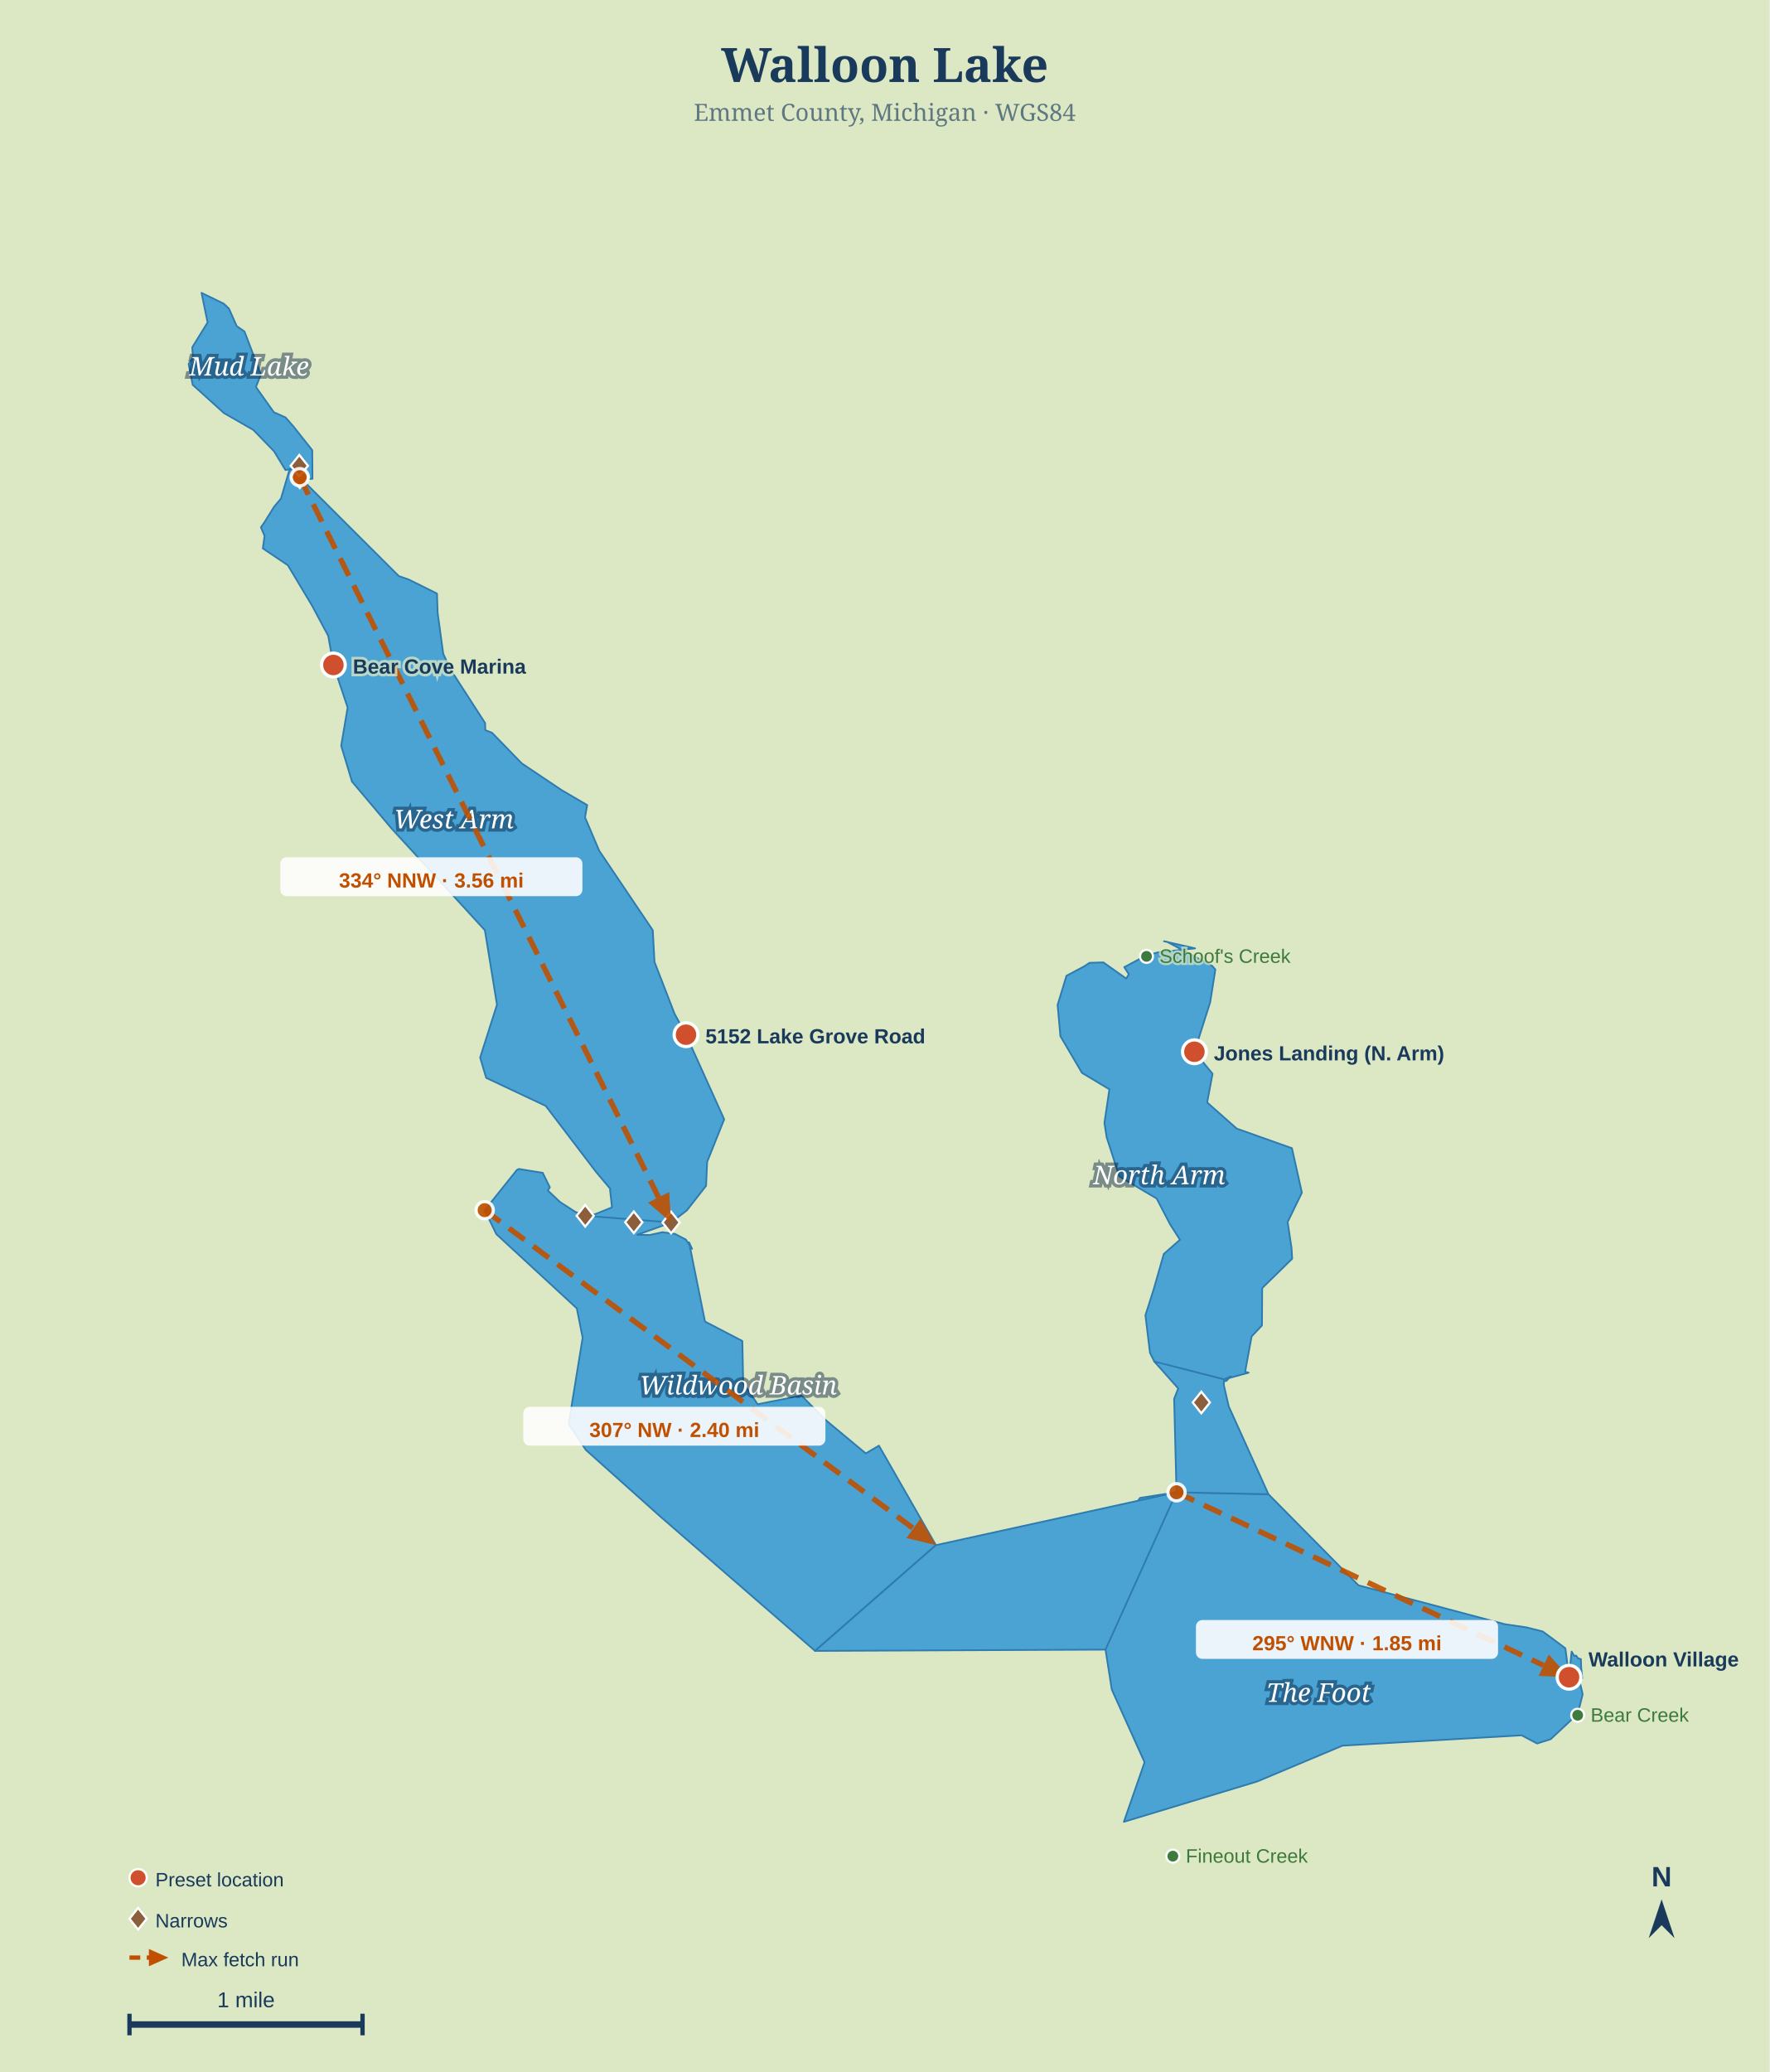
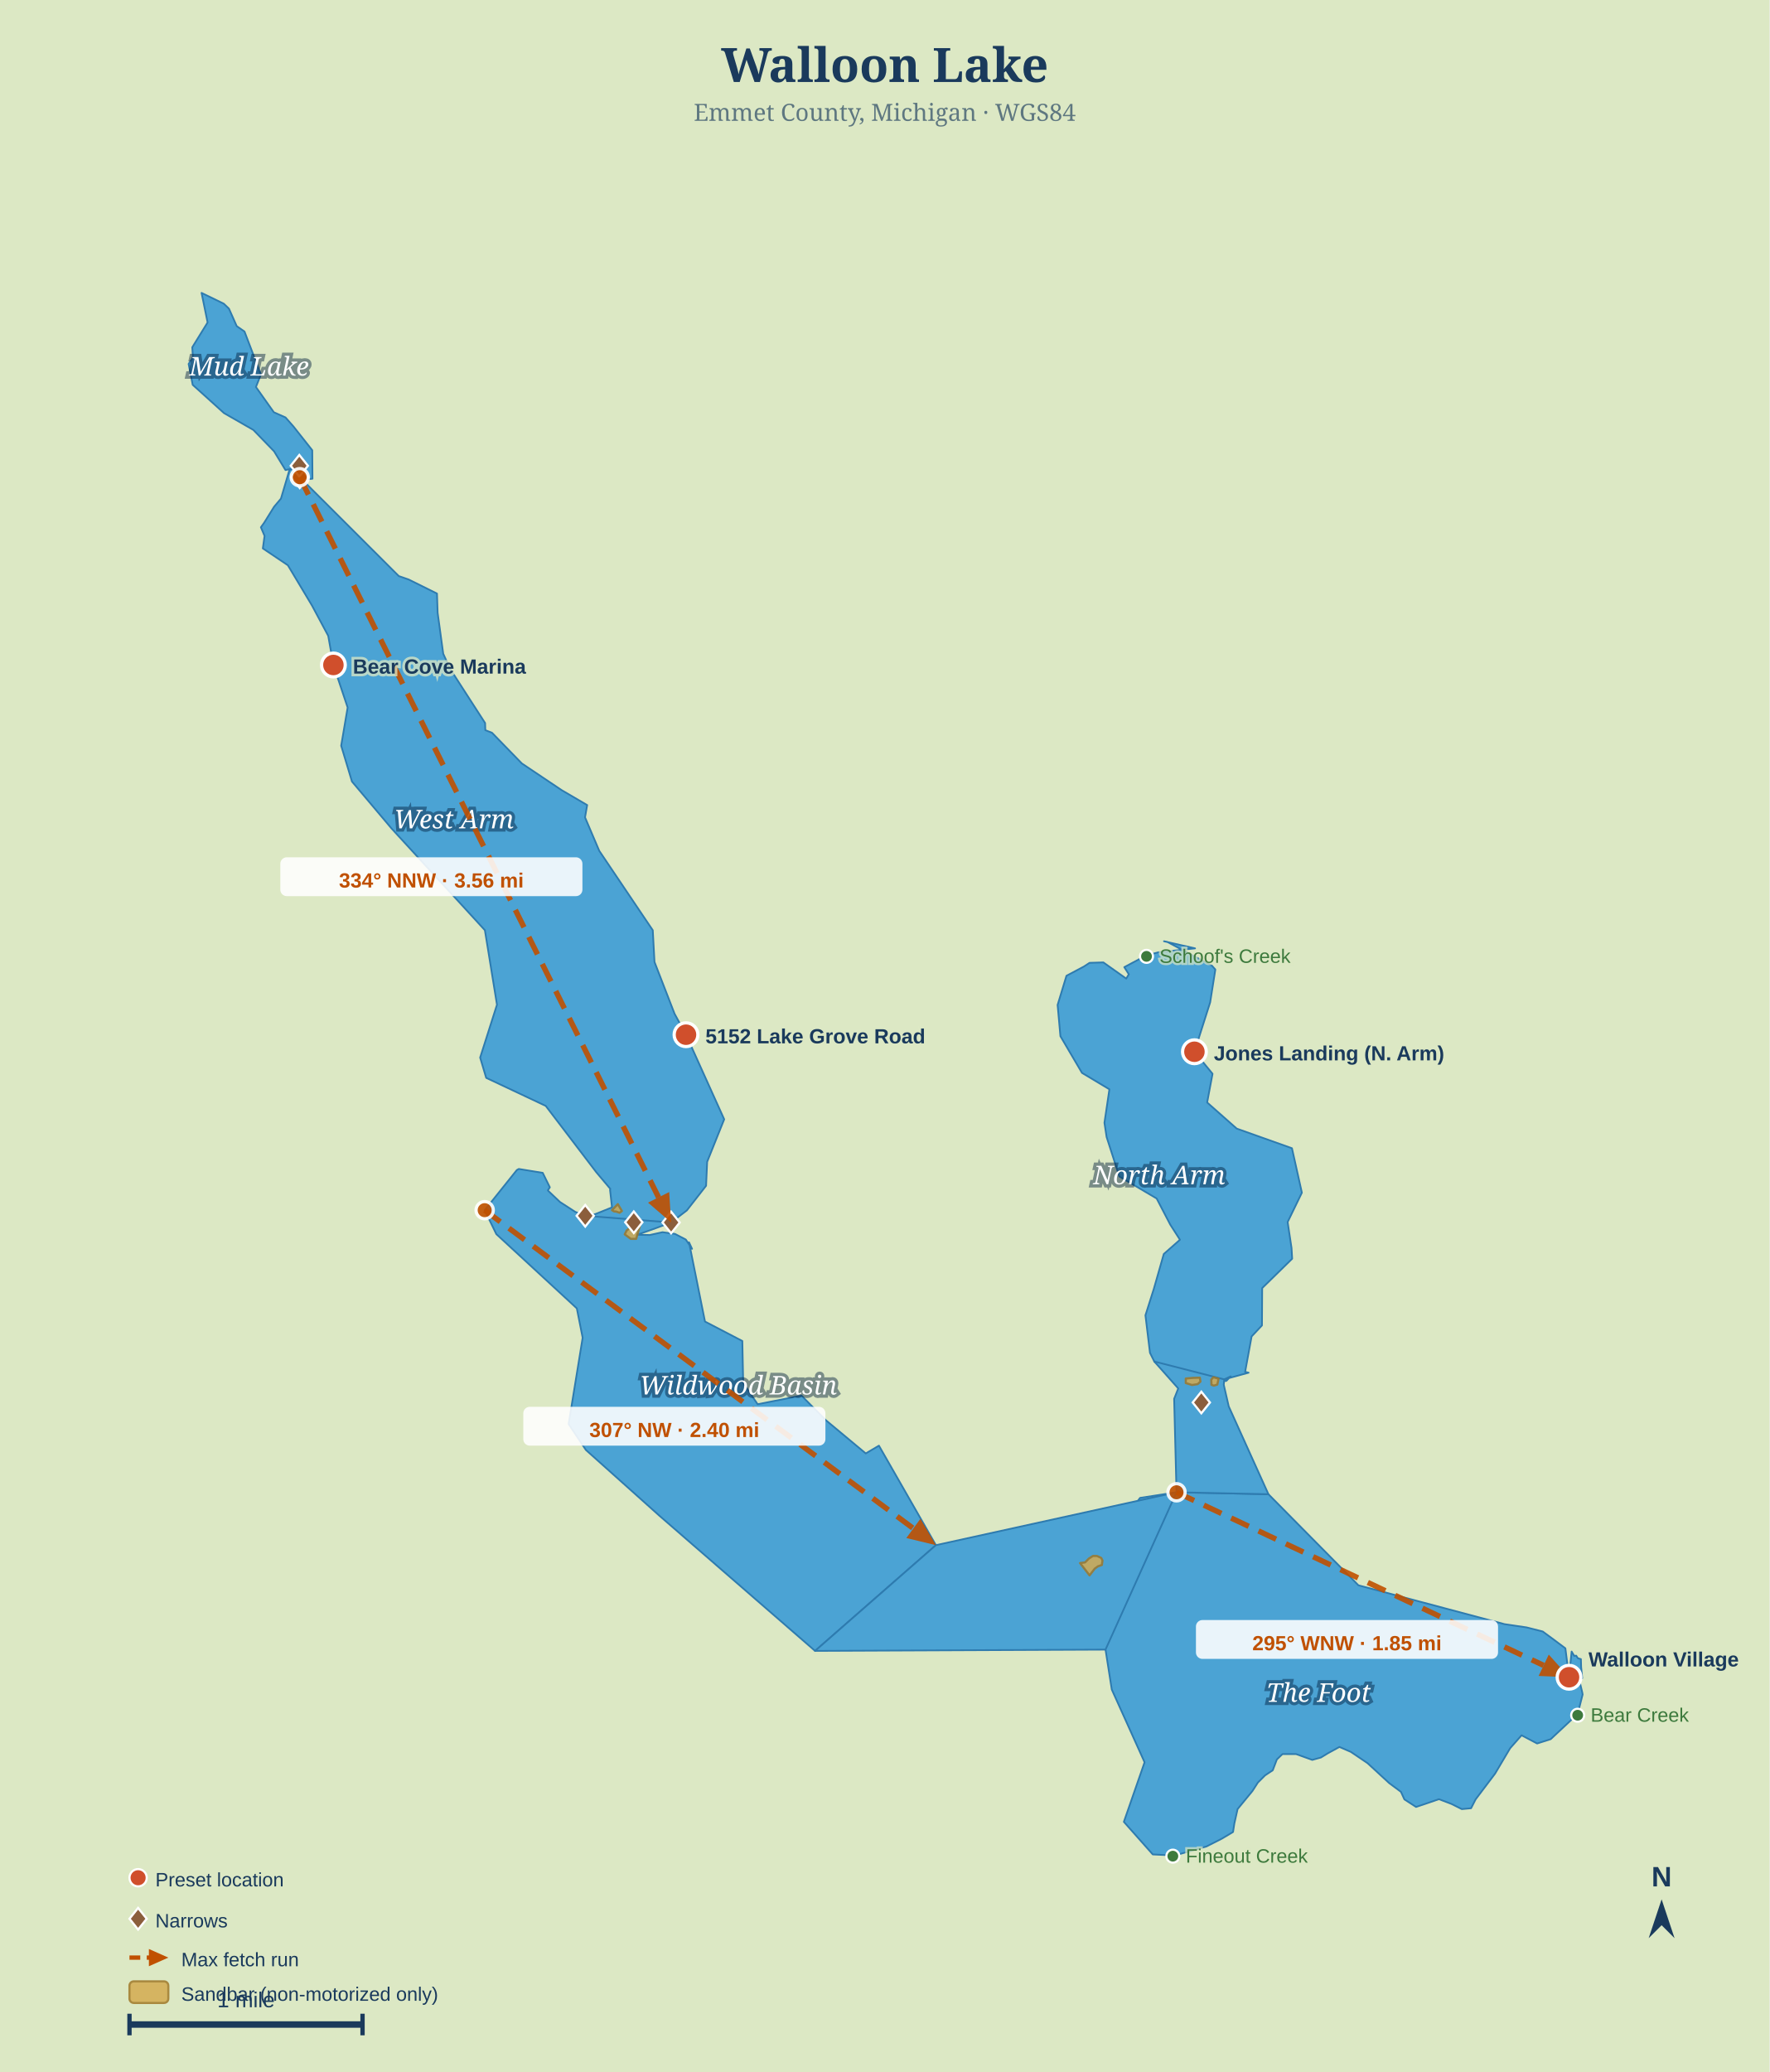
<svg xmlns="http://www.w3.org/2000/svg" width="820" height="960" viewBox="0 0 820 960">
  <rect width="820" height="960" fill="#dce8c4" />
  <polygon id="mud_lake" points="141.2,222.2 144.8,221.8 144.7,208.6 136.0,197.6 132.3,193.4 126.9,191.0 118.6,179.3 120.9,173.5 113.3,153.6 109.7,151.1 106.1,143.0 103.7,140.7 93.4,135.7 96.2,149.4 89.1,160.9 89.4,165.7 87.4,168.6 89.3,178.3 103.8,191.4 117.4,199.2 127.0,209.1 132.3,217.8 138.6,216.4 134.9,219.0" fill="#4BA3D4" stroke="#2E7BAF" stroke-width="0.8" stroke-linejoin="round" />
  <polygon id="west_arm" points="311.0,566.4 318.3,560.8 327.2,549.4 327.7,538.3 335.6,518.6 317.9,479.4 312.6,469.7 303.3,445.7 302.5,431.0 277.7,394.2 271.1,378.7 272.1,373.0 260.3,366.1 241.8,353.7 228.0,339.5 224.9,338.3 224.8,335.0 208.6,309.9 205.4,302.9 202.8,283.9 202.5,275.0 189.4,268.5 184.8,266.9 138.9,221.1 138.7,215.8 134.1,217.8 130.2,231.0 127.0,234.8 122.4,242.2 120.9,244.3 122.6,248.3 121.8,254.1 133.4,261.9 144.6,280.6 152.1,294.6 154.5,308.1 161.1,327.8 158.1,345.5 163.1,362.1 181.4,383.8 224.7,431.0 230.3,465.5 222.5,490.0 225.3,499.4 252.9,512.4 276.3,543.1 282.8,550.8 282.7,551.3 283.6,559.4 275.9,562.5 271.6,563.5 271.2,563.3 293.7,566.3" fill="#4BA3D4" stroke="#2E7BAF" stroke-width="0.8" stroke-linejoin="round" />
  <polygon id="north_arm" points="540.9,436.4 539.4,436.1 553.8,439.4 536.9,441.2 531.1,442.7 521.0,448.1 523.1,451.4 521.9,453.4 511.3,445.9 504.9,446.1 502.3,447.8 494.2,452.1 490.1,465.6 491.4,480.1 501.4,497.1 514.1,504.7 511.8,520.2 512.8,526.8 518.7,545.1 536.0,555.3 542.3,567.4 546.8,574.4 539.3,581.0 534.7,597.1 530.8,609.4 532.9,626.8 534.9,630.8 539.5,634.7 544.7,638.3 549.7,640.4 556.7,649.8 563.9,640.3 568.3,639.8 570.3,637.7 567.3,639.1 578.6,636.0 577.0,635.6 580.0,619.2 584.8,614.1 584.9,596.8 598.8,583.2 598.5,578.2 596.7,566.2 603.3,552.6 598.7,532.0 573.1,522.9 559.4,510.8 561.9,497.5 553.5,487.3 560.8,464.4 563.2,449.2 561.6,447.4" fill="#4BA3D4" stroke="#2E7BAF" stroke-width="0.8" stroke-linejoin="round" />
-   <polygon id="the_foot" points="727.1,777.1 725.4,763.7 721.0,760.4 714.9,755.9 707.4,754.0 697.2,752.5 629.5,734.5 587.8,692.3 545.2,691.4 528.3,694.0 503.9,726.8 500.9,744.9 512.3,764.3 515.2,782.8 530.4,816.5 520.8,844.1 582.6,825.4 622.1,808.8 705.1,804.0 712.3,807.8 718.6,805.8 731.1,794.1 733.4,785.1 733.2,784.0 731.8,778.3 733.2,777.5 732.7,772.3 732.6,768.7 731.2,768.3 730.4,767.1 729.5,767.2 728.3,765.2" fill="#4BA3D4" stroke="#2E7BAF" stroke-width="0.8" stroke-linejoin="round" />
+   <polygon id="the_foot" points="727.1,777.1 725.4,763.7 721.0,760.4 714.9,755.9 707.4,754.0 697.2,752.5 629.5,734.5 587.8,692.3 545.2,691.4 528.3,694.0 503.9,726.8 500.9,744.9 512.3,764.3 515.2,782.8 530.4,816.5 520.8,844.1 534.2,859.2 544.3,859.7 559.1,855.5 566.2,851.9 571.4,848.8 572.0,844.9 573.5,838.2 580.4,829.8 582.9,825.9 586.2,822.6 589.8,820.2 591.7,815.2 594.3,812.7 600.6,812.7 608.1,815.4 612.1,814.3 615.4,812.3 620.7,809.4 626.0,811.7 633.7,816.9 643.8,826.2 649.2,830.2 650.8,833.7 656.2,837.2 660.4,835.8 666.8,833.6 672.6,835.8 677.4,838.2 681.7,837.8 683.8,833.7 692.8,821.8 699.8,810.0 705.1,804.0 712.3,807.8 718.6,805.8 731.1,794.1 733.4,785.1 733.2,784.0 731.8,778.3 733.2,777.5 732.7,772.3 732.6,768.7 731.2,768.3 730.4,767.1 729.5,767.2 728.3,765.2" fill="#4BA3D4" stroke="#2E7BAF" stroke-width="0.8" stroke-linejoin="round" />
  <polygon id="wildwood" points="311.0,566.4 304.0,569.0 295.3,572.1 301.1,572.2 307.0,570.9 312.8,571.7 317.8,574.3 320.7,578.6 319.3,575.6 326.7,612.3 344.0,621.3 344.4,640.9 351.1,650.6 371.4,646.6 382.7,658.0 401.2,673.4 407.3,669.8 433.7,715.9 377.7,764.9 305.6,702.3 271.5,671.8 263.5,659.8 270.0,619.8 267.3,606.2 230.0,571.8 224.6,560.7 239.5,542.1 240.4,541.6 251.5,543.4 254.8,550.1 253.9,551.5 254.0,551.7 259.5,556.9 266.6,561.5 271.2,563.3" fill="#4BA3D4" stroke="#2E7BAF" stroke-width="0.8" stroke-linejoin="round" />
  <polygon id="channel" points="377.7,764.9 512.3,764.3 545.2,691.4 433.7,715.9" fill="#4BA3D4" stroke="#2E7BAF" stroke-width="0.8" stroke-linejoin="round" />
  <polygon id="na_foot_connector" points="534.9,630.8 546.0,643.3 544.1,648.1 545.2,691.4 587.8,692.3 569.4,651.6 567.1,641.6 567.3,639.1" fill="#4BA3D4" stroke="#2E7BAF" stroke-width="0.8" stroke-linejoin="round" />
  <text x="115.4" y="174.0" font-family="Georgia, serif" font-size="12" font-style="italic" fill="white" stroke="rgba(0,30,60,0.45)" stroke-width="3" paint-order="stroke" text-anchor="middle">Mud Lake</text>
  <text x="210.3" y="383.8" font-family="Georgia, serif" font-size="12" font-style="italic" fill="white" stroke="rgba(0,30,60,0.45)" stroke-width="3" paint-order="stroke" text-anchor="middle">West Arm</text>
  <text x="537.2" y="548.7" font-family="Georgia, serif" font-size="12" font-style="italic" fill="white" stroke="rgba(0,30,60,0.45)" stroke-width="3" paint-order="stroke" text-anchor="middle">North Arm</text>
  <text x="611.0" y="788.5" font-family="Georgia, serif" font-size="12" font-style="italic" fill="white" stroke="rgba(0,30,60,0.45)" stroke-width="3" paint-order="stroke" text-anchor="middle">The Foot</text>
  <text x="342.1" y="646.1" font-family="Georgia, serif" font-size="12" font-style="italic" fill="white" stroke="rgba(0,30,60,0.45)" stroke-width="3" paint-order="stroke" text-anchor="middle">Wildwood Basin</text>
+   <polygon id="na_narrows_west_sandbar" points="549.5,638.7 552.8,638.4 556.0,638.3 556.3,640.1 555.0,641.3 552.4,641.7 549.5,640.8" fill="#D4AA50" stroke="#A07828" stroke-width="1" stroke-linejoin="round" opacity="0.85" />
+   <polygon id="na_narrows_east_sandbar" points="564.7,638.8 562.3,638.1 561.3,639.2 561.4,641.6 562.5,642.0 564.1,641.5" fill="#D4AA50" stroke="#A07828" stroke-width="1" stroke-linejoin="round" opacity="0.85" />
+   <polygon id="wa_narrows_west_sandbar" points="286.3,557.9 288.2,561.1 287.1,561.9 285.4,561.3 284.6,561.3 283.6,560.7" fill="#D4AA50" stroke="#A07828" stroke-width="1" stroke-linejoin="round" opacity="0.85" />
+   <polygon id="wa_narrows_east_sandbar" points="297.1,565.9 292.9,568.1 290.4,570.1 289.5,571.9 292.3,574.0 294.8,574.0" fill="#D4AA50" stroke="#A07828" stroke-width="1" stroke-linejoin="round" opacity="0.85" />
+   <polygon id="randall_point_sandbar" points="500.5,724.2 502.8,723.9 504.6,722.1 506.5,720.9 508.3,720.9 510.3,721.8 510.9,723.0 510.6,725.1 508.8,725.7 507.3,726.8 504.9,729.9" fill="#D4AA50" stroke="#A07828" stroke-width="1" stroke-linejoin="round" opacity="0.85" />
  <polygon points="311.0,561.4 315.0,566.4 311.0,571.4 307.0,566.4" fill="#8B5E3C" stroke="white" stroke-width="1" />
  <polygon points="271.2,558.3 275.2,563.3 271.2,568.3 267.2,563.3" fill="#8B5E3C" stroke="white" stroke-width="1" />
  <polygon points="556.7,644.8 560.7,649.8 556.7,654.8 552.7,649.8" fill="#8B5E3C" stroke="white" stroke-width="1" />
  <polygon points="138.9,216.1 142.9,221.1 138.9,226.1 134.9,221.1" fill="#8B5E3C" stroke="white" stroke-width="1" />
  <polygon points="138.7,210.8 142.7,215.8 138.7,220.8 134.7,215.8" fill="#8B5E3C" stroke="white" stroke-width="1" />
  <polygon points="293.7,561.3 297.7,566.3 293.7,571.3 289.7,566.3" fill="#8B5E3C" stroke="white" stroke-width="1" />
  <line x1="138.9" y1="221.1" x2="305.2" y2="554.8" stroke="#C05000" stroke-width="2.5" stroke-dasharray="9,5" opacity="0.9" />
  <polygon points="311.0,566.4 300.3,557.2 310.1,552.3" fill="#C05000" opacity="0.9" />
  <circle cx="138.9" cy="221.1" r="4" fill="#C05000" stroke="white" stroke-width="1.5" opacity="0.9" />
  <rect x="129.9" y="397.2" width="140" height="18" rx="3" fill="white" opacity="0.88" />
  <text x="199.9" y="411.2" text-anchor="middle" font-family="Arial, sans-serif" font-size="9.5" font-weight="bold" fill="#C05000">334° NNW  ·  3.56 mi</text>
  <line x1="224.6" y1="560.7" x2="423.3" y2="708.2" stroke="#C05000" stroke-width="2.5" stroke-dasharray="9,5" opacity="0.9" />
  <polygon points="433.7,715.9 420.0,712.6 426.5,703.7" fill="#C05000" opacity="0.9" />
  <circle cx="224.6" cy="560.7" r="4" fill="#C05000" stroke="white" stroke-width="1.5" opacity="0.9" />
  <rect x="242.5" y="651.8" width="140" height="18" rx="3" fill="white" opacity="0.88" />
  <text x="312.5" y="665.8" text-anchor="middle" font-family="Arial, sans-serif" font-size="9.5" font-weight="bold" fill="#C05000">307° NW  ·  2.40 mi</text>
  <line x1="545.2" y1="691.4" x2="715.3" y2="771.6" stroke="#C05000" stroke-width="2.5" stroke-dasharray="9,5" opacity="0.9" />
  <polygon points="727.1,777.1 713.0,776.5 717.7,766.6" fill="#C05000" opacity="0.9" />
  <circle cx="545.2" cy="691.4" r="4" fill="#C05000" stroke="white" stroke-width="1.5" opacity="0.9" />
  <rect x="554.2" y="750.6" width="140" height="18" rx="3" fill="white" opacity="0.88" />
  <text x="624.2" y="764.6" text-anchor="middle" font-family="Arial, sans-serif" font-size="9.5" font-weight="bold" fill="#C05000">295° WNW  ·  1.85 mi</text>
  <circle cx="317.9" cy="479.4" r="5.5" fill="#d04f2c" stroke="white" stroke-width="1.5" />
  <text x="326.9" y="483.4" font-family="Arial, sans-serif" font-size="9.5" font-weight="bold" fill="#1a3a5c" stroke="rgba(220,232,196,0.75)" stroke-width="2.5" paint-order="stroke">5152 Lake Grove Road</text>
  <circle cx="154.5" cy="308.1" r="5.5" fill="#d04f2c" stroke="white" stroke-width="1.5" />
  <text x="163.5" y="312.1" font-family="Arial, sans-serif" font-size="9.5" font-weight="bold" fill="#1a3a5c" stroke="rgba(220,232,196,0.75)" stroke-width="2.5" paint-order="stroke">Bear Cove Marina</text>
  <circle cx="727.1" cy="777.1" r="5.5" fill="#d04f2c" stroke="white" stroke-width="1.5" />
  <text x="736.1" y="772.1" font-family="Arial, sans-serif" font-size="9.5" font-weight="bold" fill="#1a3a5c" stroke="rgba(220,232,196,0.75)" stroke-width="2.5" paint-order="stroke">Walloon Village</text>
  <circle cx="553.5" cy="487.3" r="5.5" fill="#d04f2c" stroke="white" stroke-width="1.5" />
  <text x="562.5" y="491.3" font-family="Arial, sans-serif" font-size="9.5" font-weight="bold" fill="#1a3a5c" stroke="rgba(220,232,196,0.75)" stroke-width="2.5" paint-order="stroke">Jones Landing (N. Arm)</text>
  <circle cx="531.3" cy="443.1" r="3" fill="#3d7a3d" stroke="white" stroke-width="1" />
  <text x="537.3" y="446.1" font-family="Arial, sans-serif" font-size="9" fill="#3d7a3d" stroke="rgba(220,232,196,0.7)" stroke-width="2" paint-order="stroke">Schoof's Creek</text>
  <circle cx="543.5" cy="860.0" r="3" fill="#3d7a3d" stroke="white" stroke-width="1" />
  <text x="549.5" y="863.0" font-family="Arial, sans-serif" font-size="9" fill="#3d7a3d" stroke="rgba(220,232,196,0.7)" stroke-width="2" paint-order="stroke">Fineout Creek</text>
  <circle cx="731.1" cy="794.7" r="3" fill="#3d7a3d" stroke="white" stroke-width="1" />
  <text x="737.1" y="797.7" font-family="Arial, sans-serif" font-size="9" fill="#3d7a3d" stroke="rgba(220,232,196,0.7)" stroke-width="2" paint-order="stroke">Bear Creek</text>
  <text x="410" y="38" text-anchor="middle" font-family="Georgia, serif" font-size="22" font-weight="bold" fill="#1a3a5c">Walloon Lake</text>
  <text x="410" y="56" text-anchor="middle" font-family="Georgia, serif" font-size="11" fill="#1a3a5c" opacity="0.65">Emmet County, Michigan · WGS84</text>
  <polygon points="770,880 764,898 770,892 776,898" fill="#1a3a5c" />
  <text x="770" y="874" text-anchor="middle" font-family="Arial" font-size="13" font-weight="bold" fill="#1a3a5c">N</text>
  <line x1="60" y1="938" x2="168" y2="938" stroke="#1a3a5c" stroke-width="3" />
  <line x1="60" y1="933" x2="60" y2="943" stroke="#1a3a5c" stroke-width="2" />
  <line x1="168" y1="933" x2="168" y2="943" stroke="#1a3a5c" stroke-width="2" />
  <text x="114" y="930" text-anchor="middle" font-family="Arial" font-size="10" fill="#1a3a5c">1 mile</text>
  <circle cx="64" cy="870" r="4" fill="#d04f2c" stroke="white" stroke-width="1" />
  <text x="72" y="874" font-family="Arial" font-size="9" fill="#1a3a5c">Preset location</text>
  <polygon points="64,884 68,889 64,894 60,889" fill="#8B5E3C" stroke="white" stroke-width="1" />
  <text x="72" y="893" font-family="Arial" font-size="9" fill="#1a3a5c">Narrows</text>
  <line x1="60" y1="907" x2="74" y2="907" stroke="#C05000" stroke-width="2" stroke-dasharray="5,3" />
  <polygon points="78,907 69,903 69,911" fill="#C05000" />
  <text x="84" y="911" font-family="Arial" font-size="9" fill="#1a3a5c">Max fetch run</text>
+   <rect x="60" y="918" width="18" height="10" rx="2" fill="#D4AA50" stroke="#A07828" stroke-width="1" opacity="0.85" />
+   <text x="84" y="927" font-family="Arial" font-size="9" fill="#1a3a5c">Sandbar (non-motorized only)</text>
</svg>
